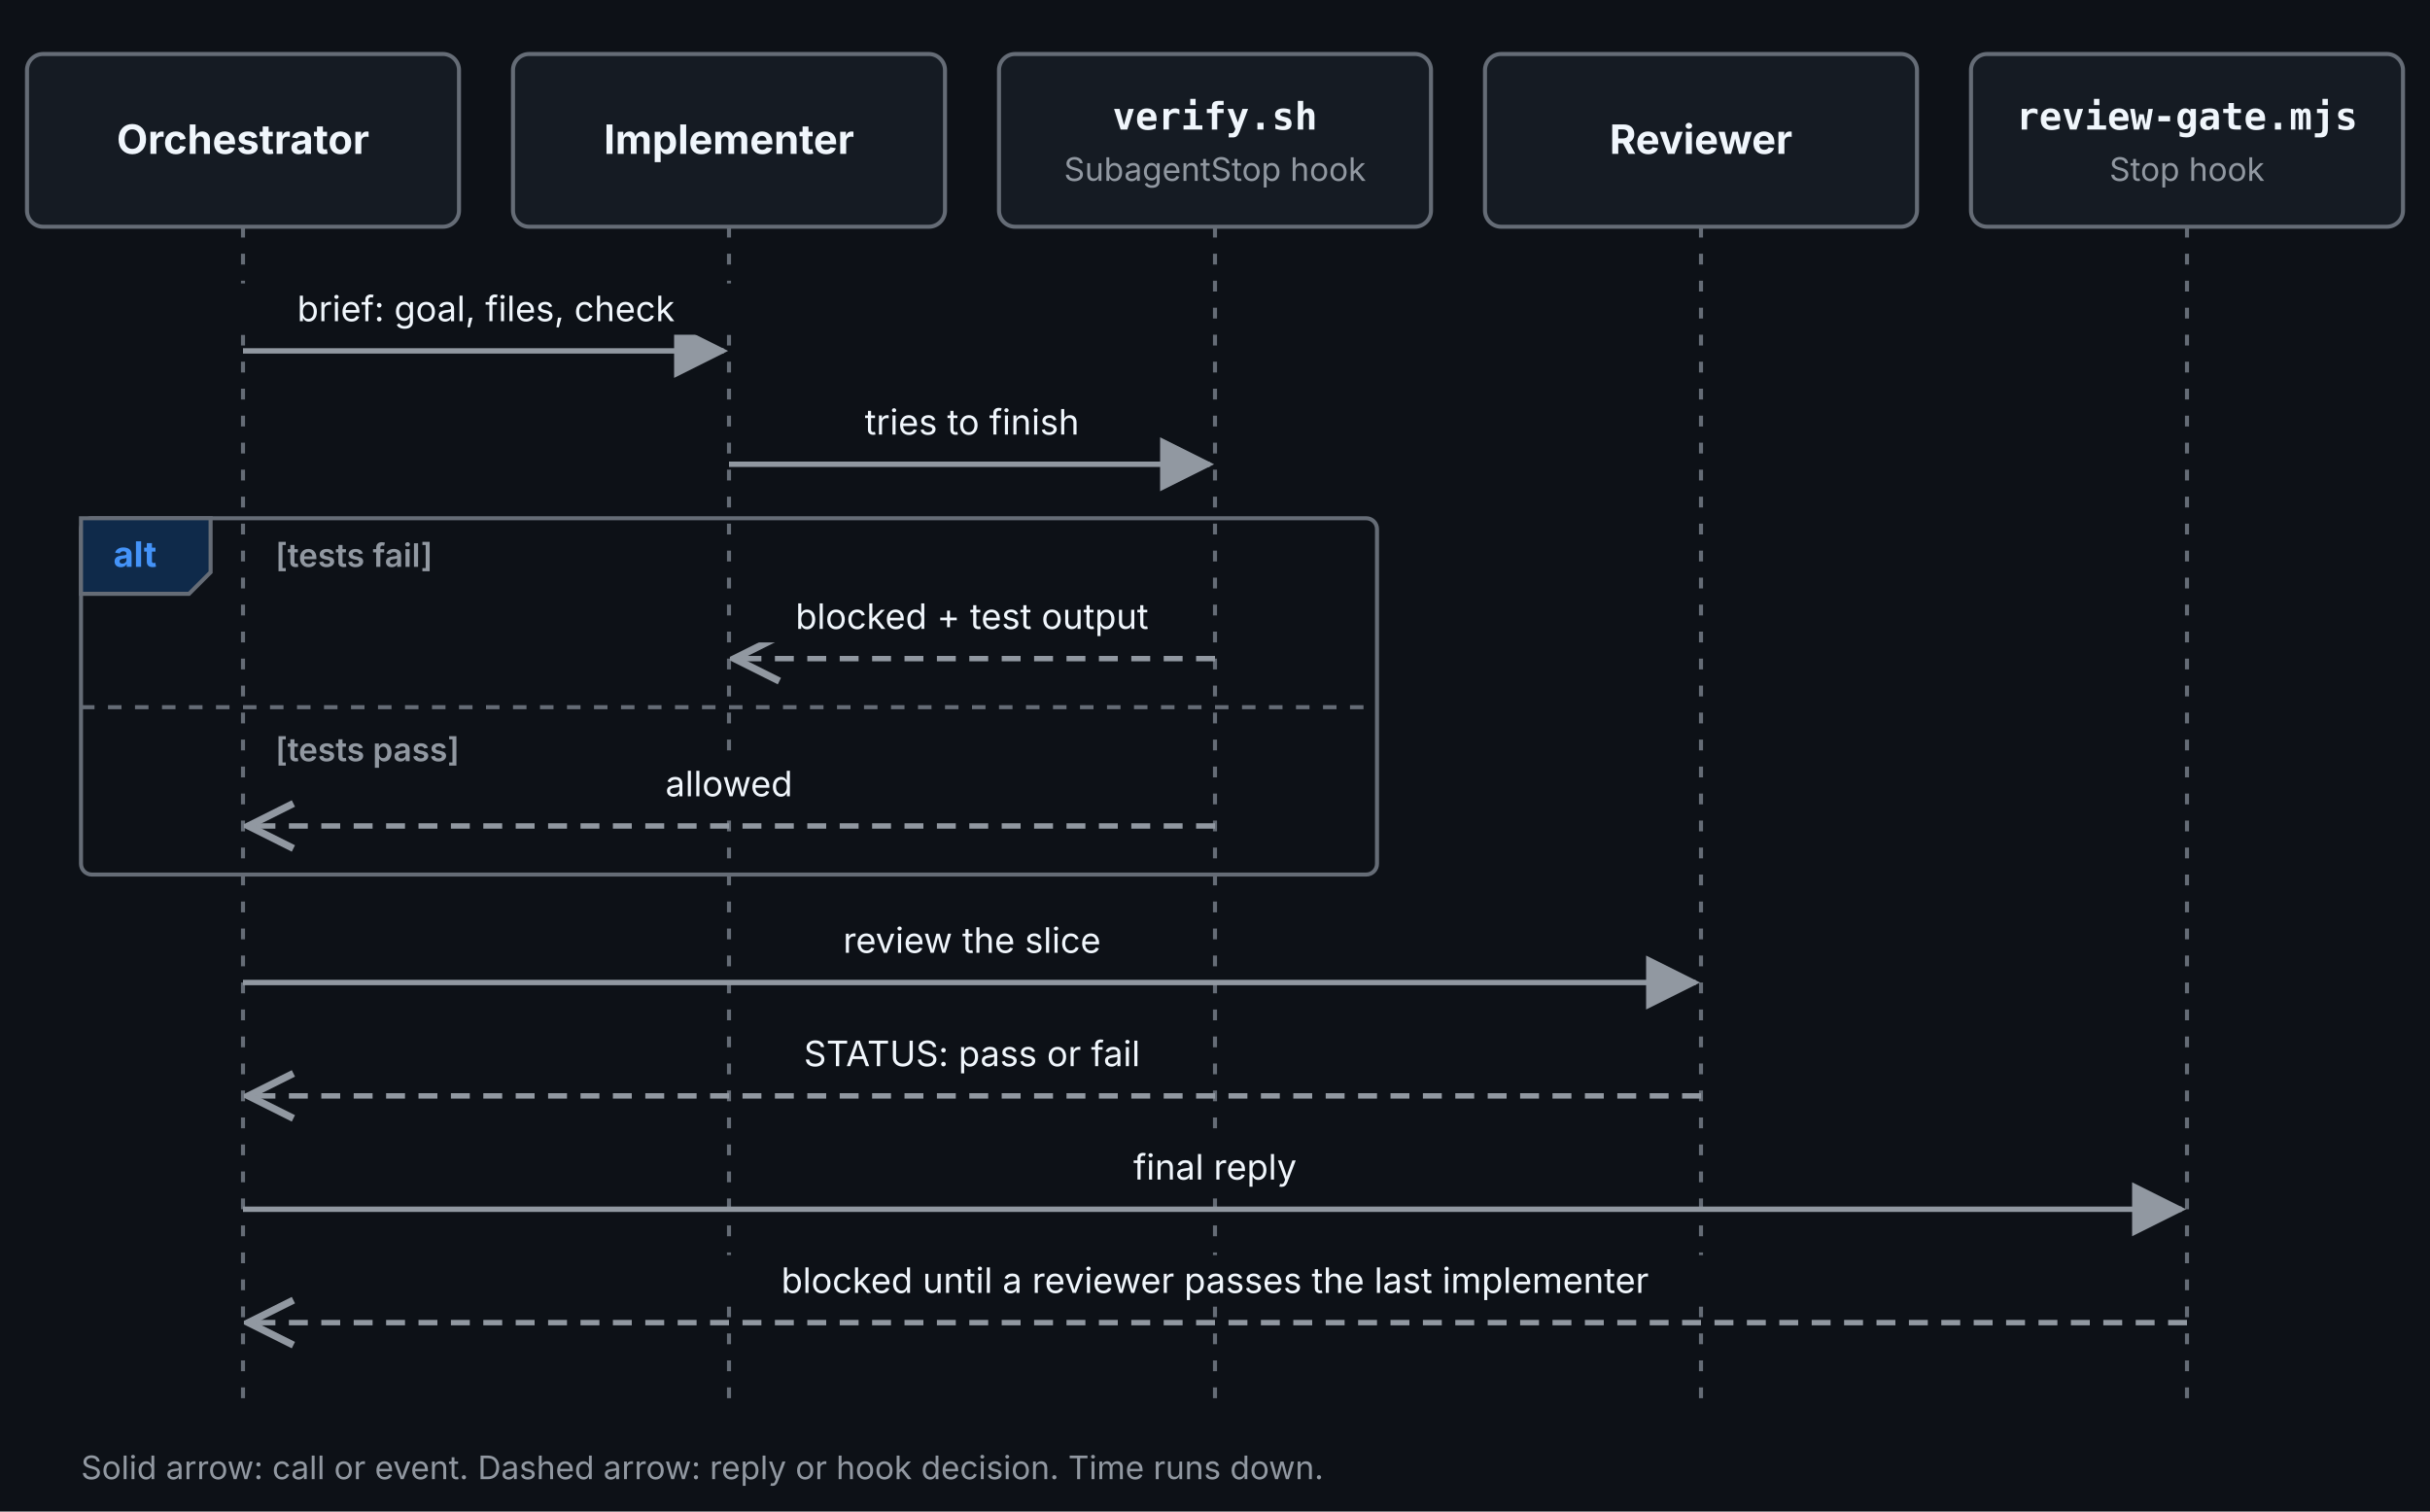
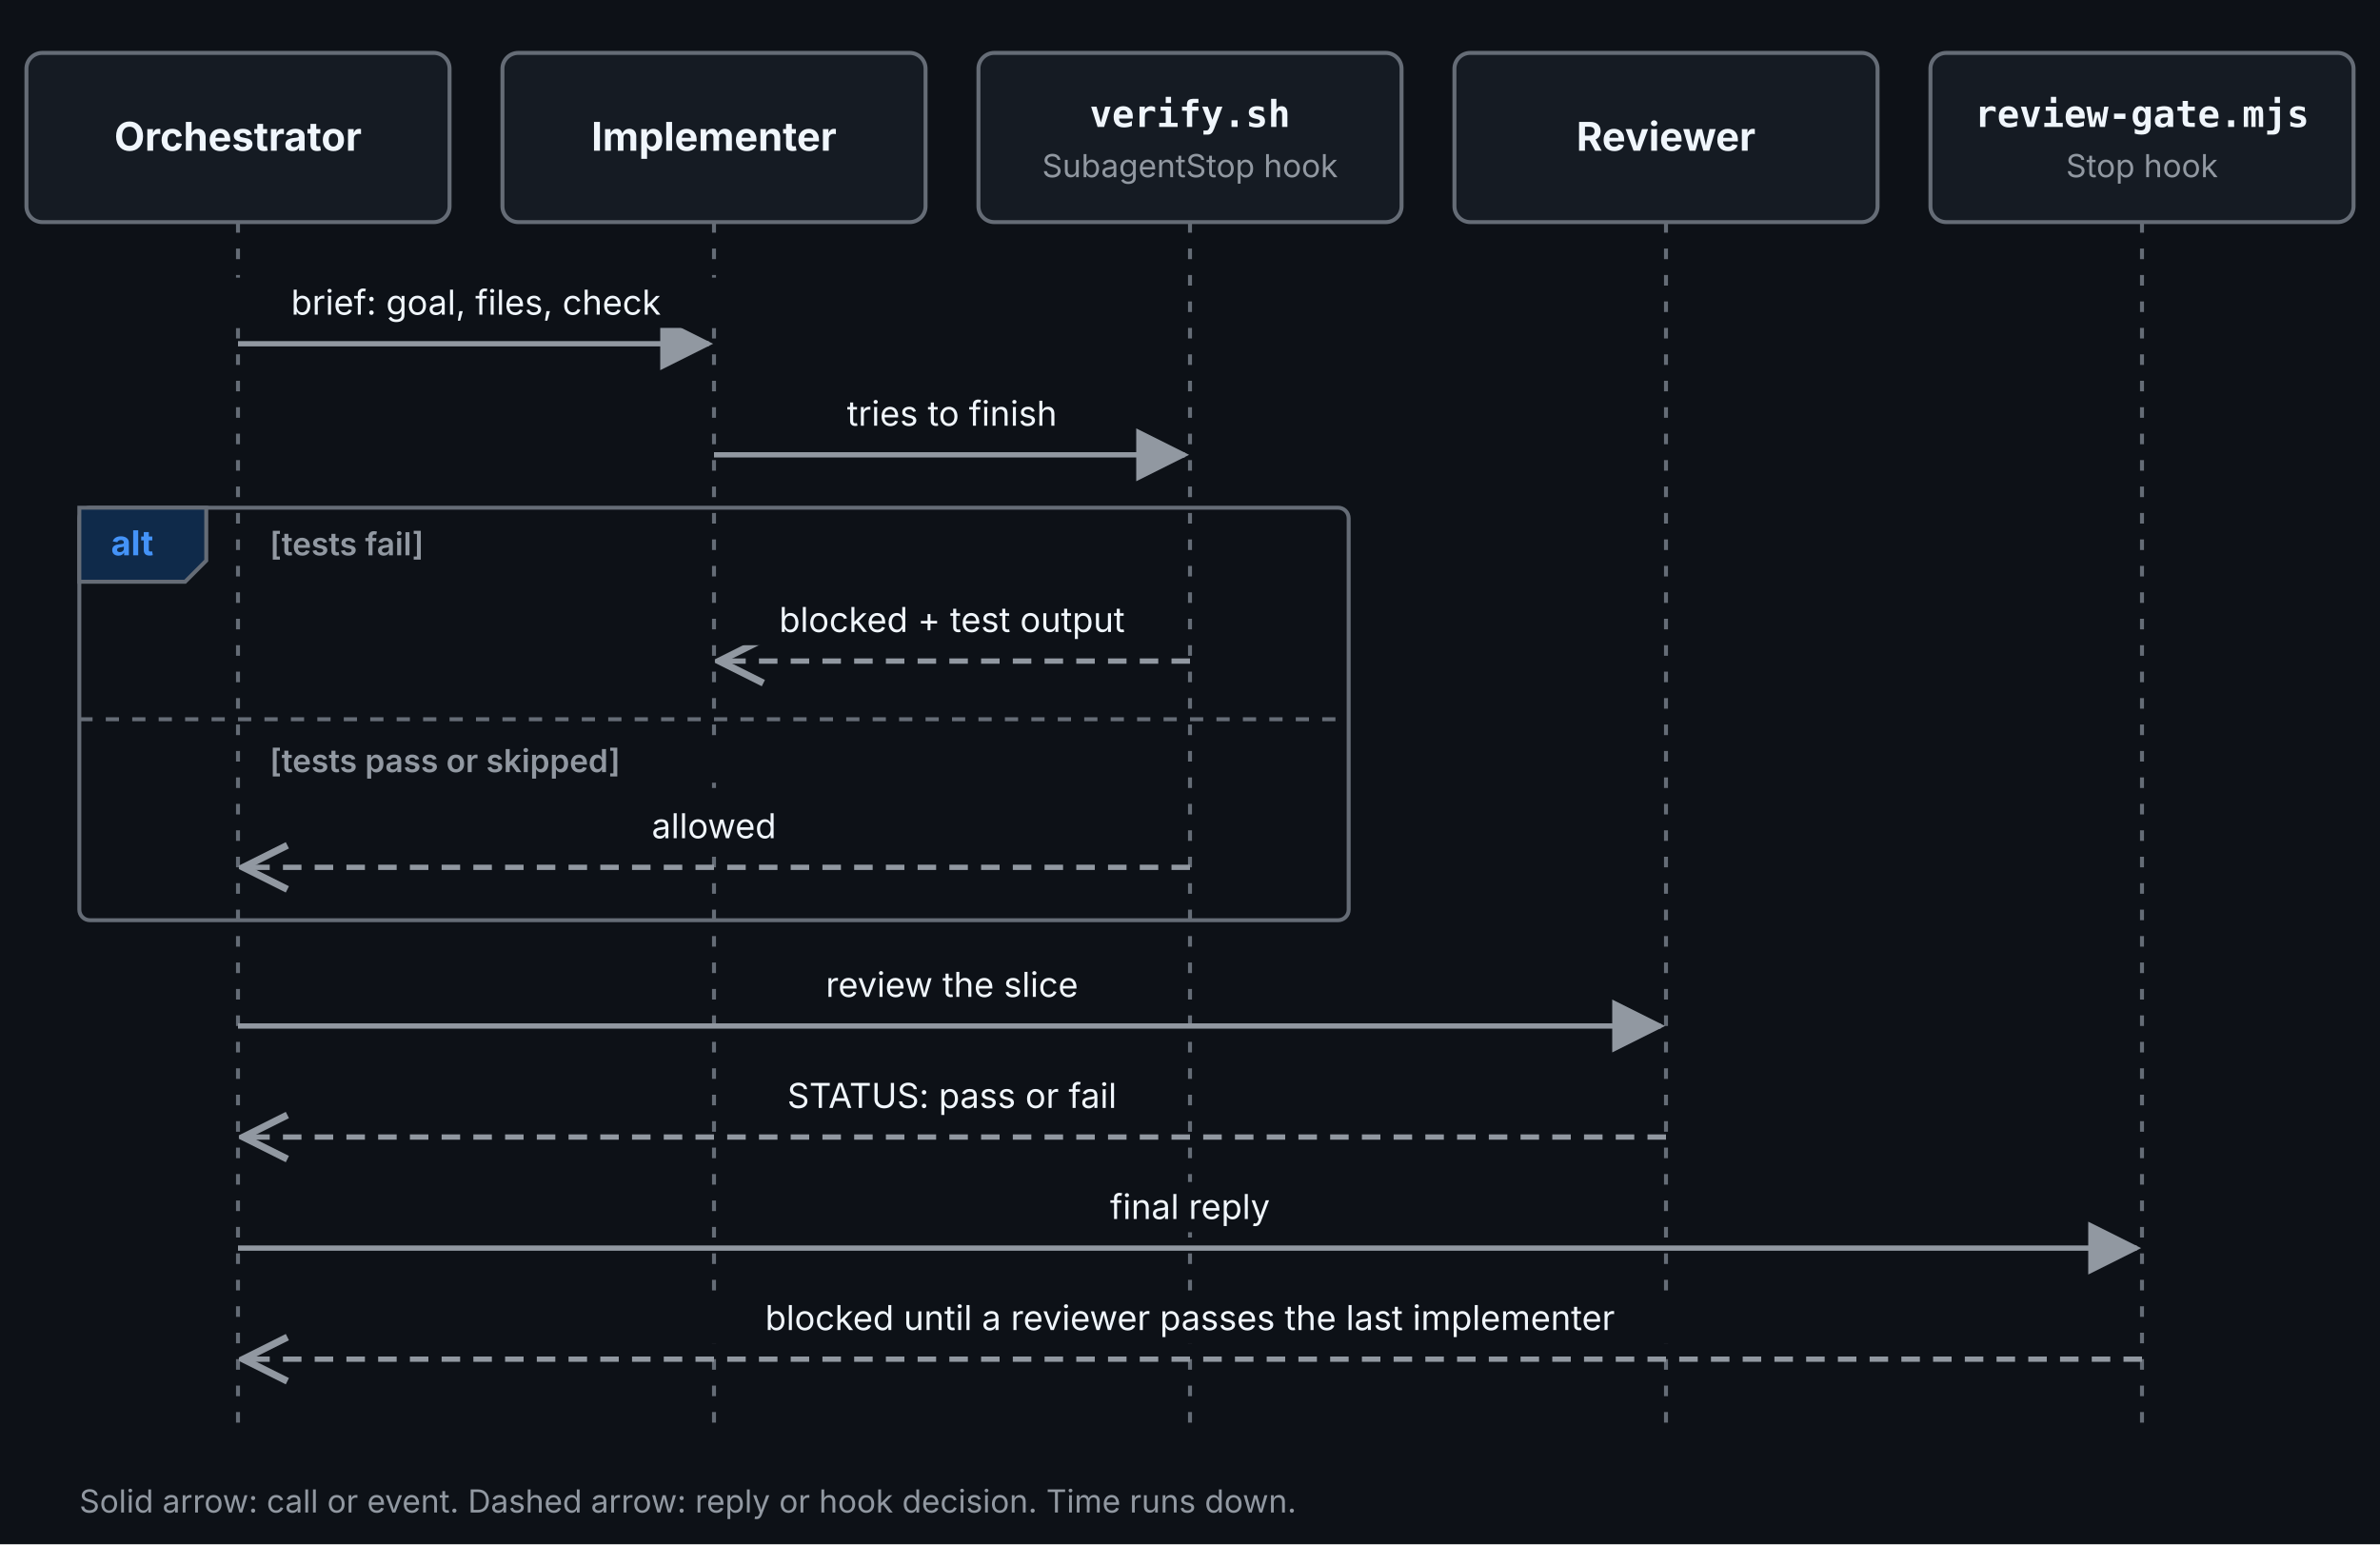
- <svg xmlns="http://www.w3.org/2000/svg" viewBox="0 0 900 560" width="900" height="560" role="img" aria-labelledby="gates-dark-title gates-dark-desc" font-family="system-ui, -apple-system, Segoe UI, sans-serif">
+ <svg xmlns="http://www.w3.org/2000/svg" viewBox="0 0 900 584" width="900" height="584" role="img" aria-labelledby="gates-dark-title gates-dark-desc" font-family="system-ui, -apple-system, Segoe UI, sans-serif">
  <defs>
    <marker id="gates-dark-filled" viewBox="0 0 12 12" refX="11" refY="6" markerWidth="10" markerHeight="10" orient="auto">
      <path d="M0 0 L12 6 L0 12 Z" fill="#9198a1" />
    </marker>
    <marker id="gates-dark-open" viewBox="0 0 12 12" refX="11" refY="6" markerWidth="10" markerHeight="10" orient="auto">
      <path d="M1 1 L11 6 L1 11" fill="none" stroke="#9198a1" stroke-width="1.6" />
    </marker>
  </defs>
-   <rect width="900" height="560" fill="#0d1117" />
-   <rect x="30" y="192" width="480" height="132" rx="4" fill="none" stroke="#656c76" stroke-width="1.5" />
+   <rect width="900" height="584" fill="#0d1117" />
+   <rect x="30" y="192" width="480" height="156" rx="4" fill="none" stroke="#656c76" stroke-width="1.5" />
  <path d="M30 192 H78 V212 L70 220 H30 Z" fill="#0f2a4a" stroke="#656c76" stroke-width="1.5" />
  <text x="42" y="210" font-size="13" font-weight="700" fill="#4493f8" text-anchor="start">alt</text>
-   <line x1="30" y1="262" x2="510" y2="262" stroke="#656c76" stroke-width="1.5" stroke-dasharray="5 5" />
-   <line x1="90" y1="84" x2="90" y2="520" stroke="#656c76" stroke-width="1.5" stroke-dasharray="4 6" />
-   <line x1="270" y1="84" x2="270" y2="520" stroke="#656c76" stroke-width="1.5" stroke-dasharray="4 6" />
-   <line x1="450" y1="84" x2="450" y2="520" stroke="#656c76" stroke-width="1.5" stroke-dasharray="4 6" />
-   <line x1="630" y1="84" x2="630" y2="520" stroke="#656c76" stroke-width="1.5" stroke-dasharray="4 6" />
-   <line x1="810" y1="84" x2="810" y2="520" stroke="#656c76" stroke-width="1.5" stroke-dasharray="4 6" />
+   <line x1="30" y1="272" x2="510" y2="272" stroke="#656c76" stroke-width="1.5" stroke-dasharray="5 5" />
+   <line x1="90" y1="84" x2="90" y2="544" stroke="#656c76" stroke-width="1.5" stroke-dasharray="4 6" />
+   <line x1="270" y1="84" x2="270" y2="544" stroke="#656c76" stroke-width="1.5" stroke-dasharray="4 6" />
+   <line x1="450" y1="84" x2="450" y2="544" stroke="#656c76" stroke-width="1.5" stroke-dasharray="4 6" />
+   <line x1="630" y1="84" x2="630" y2="544" stroke="#656c76" stroke-width="1.5" stroke-dasharray="4 6" />
+   <line x1="810" y1="84" x2="810" y2="544" stroke="#656c76" stroke-width="1.5" stroke-dasharray="4 6" />
  <rect x="10" y="20" width="160" height="64" rx="6" fill="#151b23" stroke="#656c76" stroke-width="1.5" />
  <text x="90" y="57" font-size="15" font-weight="700" fill="#f0f6fc" text-anchor="middle">Orchestrator</text>
  <rect x="190" y="20" width="160" height="64" rx="6" fill="#151b23" stroke="#656c76" stroke-width="1.5" />
  <text x="270" y="57" font-size="15" font-weight="700" fill="#f0f6fc" text-anchor="middle">Implementer</text>
  <rect x="370" y="20" width="160" height="64" rx="6" fill="#151b23" stroke="#656c76" stroke-width="1.5" />
  <text x="450" y="48" font-size="14" font-weight="700" fill="#f0f6fc" text-anchor="middle" font-family="ui-monospace, SFMono-Regular, Menlo, Consolas, monospace">verify.sh</text>
  <text x="450" y="67" font-size="12" font-weight="400" fill="#9198a1" text-anchor="middle">SubagentStop hook</text>
  <rect x="550" y="20" width="160" height="64" rx="6" fill="#151b23" stroke="#656c76" stroke-width="1.5" />
  <text x="630" y="57" font-size="15" font-weight="700" fill="#f0f6fc" text-anchor="middle">Reviewer</text>
  <rect x="730" y="20" width="160" height="64" rx="6" fill="#151b23" stroke="#656c76" stroke-width="1.5" />
  <text x="810" y="48" font-size="14" font-weight="700" fill="#f0f6fc" text-anchor="middle" font-family="ui-monospace, SFMono-Regular, Menlo, Consolas, monospace">review-gate.mjs</text>
  <text x="810" y="67" font-size="12" font-weight="400" fill="#9198a1" text-anchor="middle">Stop hook</text>
  <line x1="90" y1="130" x2="268" y2="130" stroke="#9198a1" stroke-width="2" marker-end="url(#gates-dark-filled)" />
  <rect x="75.5" y="105" width="209.0" height="19" rx="3" fill="#0d1117" />
  <text x="180.0" y="119" font-size="13" font-weight="400" fill="#f0f6fc" text-anchor="middle">brief: goal, files, check</text>
  <line x1="270" y1="172" x2="448" y2="172" stroke="#9198a1" stroke-width="2" marker-end="url(#gates-dark-filled)" />
  <rect x="294.5" y="147" width="131.0" height="19" rx="3" fill="#0d1117" />
  <text x="360.0" y="161" font-size="13" font-weight="400" fill="#f0f6fc" text-anchor="middle">tries to finish</text>
+   <rect x="98" y="197" width="119.2" height="17" rx="3" fill="#0d1117" />
  <text x="102" y="210" font-size="12" font-weight="600" fill="#9198a1" text-anchor="start">[tests fail]</text>
-   <line x1="450" y1="244" x2="272" y2="244" stroke="#9198a1" stroke-width="2" marker-end="url(#gates-dark-open)" stroke-dasharray="7 5" />
-   <rect x="271.1" y="219" width="177.8" height="19" rx="3" fill="#0d1117" />
-   <text x="360.0" y="233" font-size="13" font-weight="400" fill="#f0f6fc" text-anchor="middle">blocked + test output</text>
-   <text x="102" y="282" font-size="12" font-weight="600" fill="#9198a1" text-anchor="start">[tests pass]</text>
-   <line x1="450" y1="306" x2="92" y2="306" stroke="#9198a1" stroke-width="2" marker-end="url(#gates-dark-open)" stroke-dasharray="7 5" />
-   <rect x="235.7" y="281" width="68.6" height="19" rx="3" fill="#0d1117" />
-   <text x="270.0" y="295" font-size="13" font-weight="400" fill="#f0f6fc" text-anchor="middle">allowed</text>
-   <line x1="90" y1="364" x2="628" y2="364" stroke="#9198a1" stroke-width="2" marker-end="url(#gates-dark-filled)" />
-   <rect x="290.6" y="339" width="138.8" height="19" rx="3" fill="#0d1117" />
-   <text x="360.0" y="353" font-size="13" font-weight="400" fill="#f0f6fc" text-anchor="middle">review the slice</text>
-   <line x1="630" y1="406" x2="92" y2="406" stroke="#9198a1" stroke-width="2" marker-end="url(#gates-dark-open)" stroke-dasharray="7 5" />
-   <rect x="275.0" y="381" width="170.0" height="19" rx="3" fill="#0d1117" />
-   <text x="360.0" y="395" font-size="13" font-weight="400" fill="#f0f6fc" text-anchor="middle">STATUS: pass or fail</text>
-   <line x1="90" y1="448" x2="808" y2="448" stroke="#9198a1" stroke-width="2" marker-end="url(#gates-dark-filled)" />
-   <rect x="400.1" y="423" width="99.8" height="19" rx="3" fill="#0d1117" />
-   <text x="450.0" y="437" font-size="13" font-weight="400" fill="#f0f6fc" text-anchor="middle">final reply</text>
-   <line x1="810" y1="490" x2="92" y2="490" stroke="#9198a1" stroke-width="2" marker-end="url(#gates-dark-open)" stroke-dasharray="7 5" />
-   <rect x="240.2" y="465" width="419.6" height="19" rx="3" fill="#0d1117" />
-   <text x="450.0" y="479" font-size="13" font-weight="400" fill="#f0f6fc" text-anchor="middle">blocked until a reviewer passes the last implementer</text>
-   <text x="30" y="548" font-size="12" font-weight="400" fill="#9198a1" text-anchor="start">Solid arrow: call or event. Dashed arrow: reply or hook decision. Time runs down.</text>
+   <line x1="450" y1="250" x2="272" y2="250" stroke="#9198a1" stroke-width="2" marker-end="url(#gates-dark-open)" stroke-dasharray="7 5" />
+   <rect x="271.1" y="225" width="177.8" height="19" rx="3" fill="#0d1117" />
+   <text x="360.0" y="239" font-size="13" font-weight="400" fill="#f0f6fc" text-anchor="middle">blocked + test output</text>
+   <rect x="98" y="279" width="213.8" height="17" rx="3" fill="#0d1117" />
+   <text x="102" y="292" font-size="12" font-weight="600" fill="#9198a1" text-anchor="start">[tests pass or skipped]</text>
+   <line x1="450" y1="328" x2="92" y2="328" stroke="#9198a1" stroke-width="2" marker-end="url(#gates-dark-open)" stroke-dasharray="7 5" />
+   <rect x="235.7" y="303" width="68.6" height="19" rx="3" fill="#0d1117" />
+   <text x="270.0" y="317" font-size="13" font-weight="400" fill="#f0f6fc" text-anchor="middle">allowed</text>
+   <line x1="90" y1="388" x2="628" y2="388" stroke="#9198a1" stroke-width="2" marker-end="url(#gates-dark-filled)" />
+   <rect x="290.6" y="363" width="138.8" height="19" rx="3" fill="#0d1117" />
+   <text x="360.0" y="377" font-size="13" font-weight="400" fill="#f0f6fc" text-anchor="middle">review the slice</text>
+   <line x1="630" y1="430" x2="92" y2="430" stroke="#9198a1" stroke-width="2" marker-end="url(#gates-dark-open)" stroke-dasharray="7 5" />
+   <rect x="275.0" y="405" width="170.0" height="19" rx="3" fill="#0d1117" />
+   <text x="360.0" y="419" font-size="13" font-weight="400" fill="#f0f6fc" text-anchor="middle">STATUS: pass or fail</text>
+   <line x1="90" y1="472" x2="808" y2="472" stroke="#9198a1" stroke-width="2" marker-end="url(#gates-dark-filled)" />
+   <rect x="400.1" y="447" width="99.8" height="19" rx="3" fill="#0d1117" />
+   <text x="450.0" y="461" font-size="13" font-weight="400" fill="#f0f6fc" text-anchor="middle">final reply</text>
+   <line x1="810" y1="514" x2="92" y2="514" stroke="#9198a1" stroke-width="2" marker-end="url(#gates-dark-open)" stroke-dasharray="7 5" />
+   <rect x="240.2" y="489" width="419.6" height="19" rx="3" fill="#0d1117" />
+   <text x="450.0" y="503" font-size="13" font-weight="400" fill="#f0f6fc" text-anchor="middle">blocked until a reviewer passes the last implementer</text>
+   <text x="30" y="572" font-size="12" font-weight="400" fill="#9198a1" text-anchor="start">Solid arrow: call or event. Dashed arrow: reply or hook decision. Time runs down.</text>
</svg>
